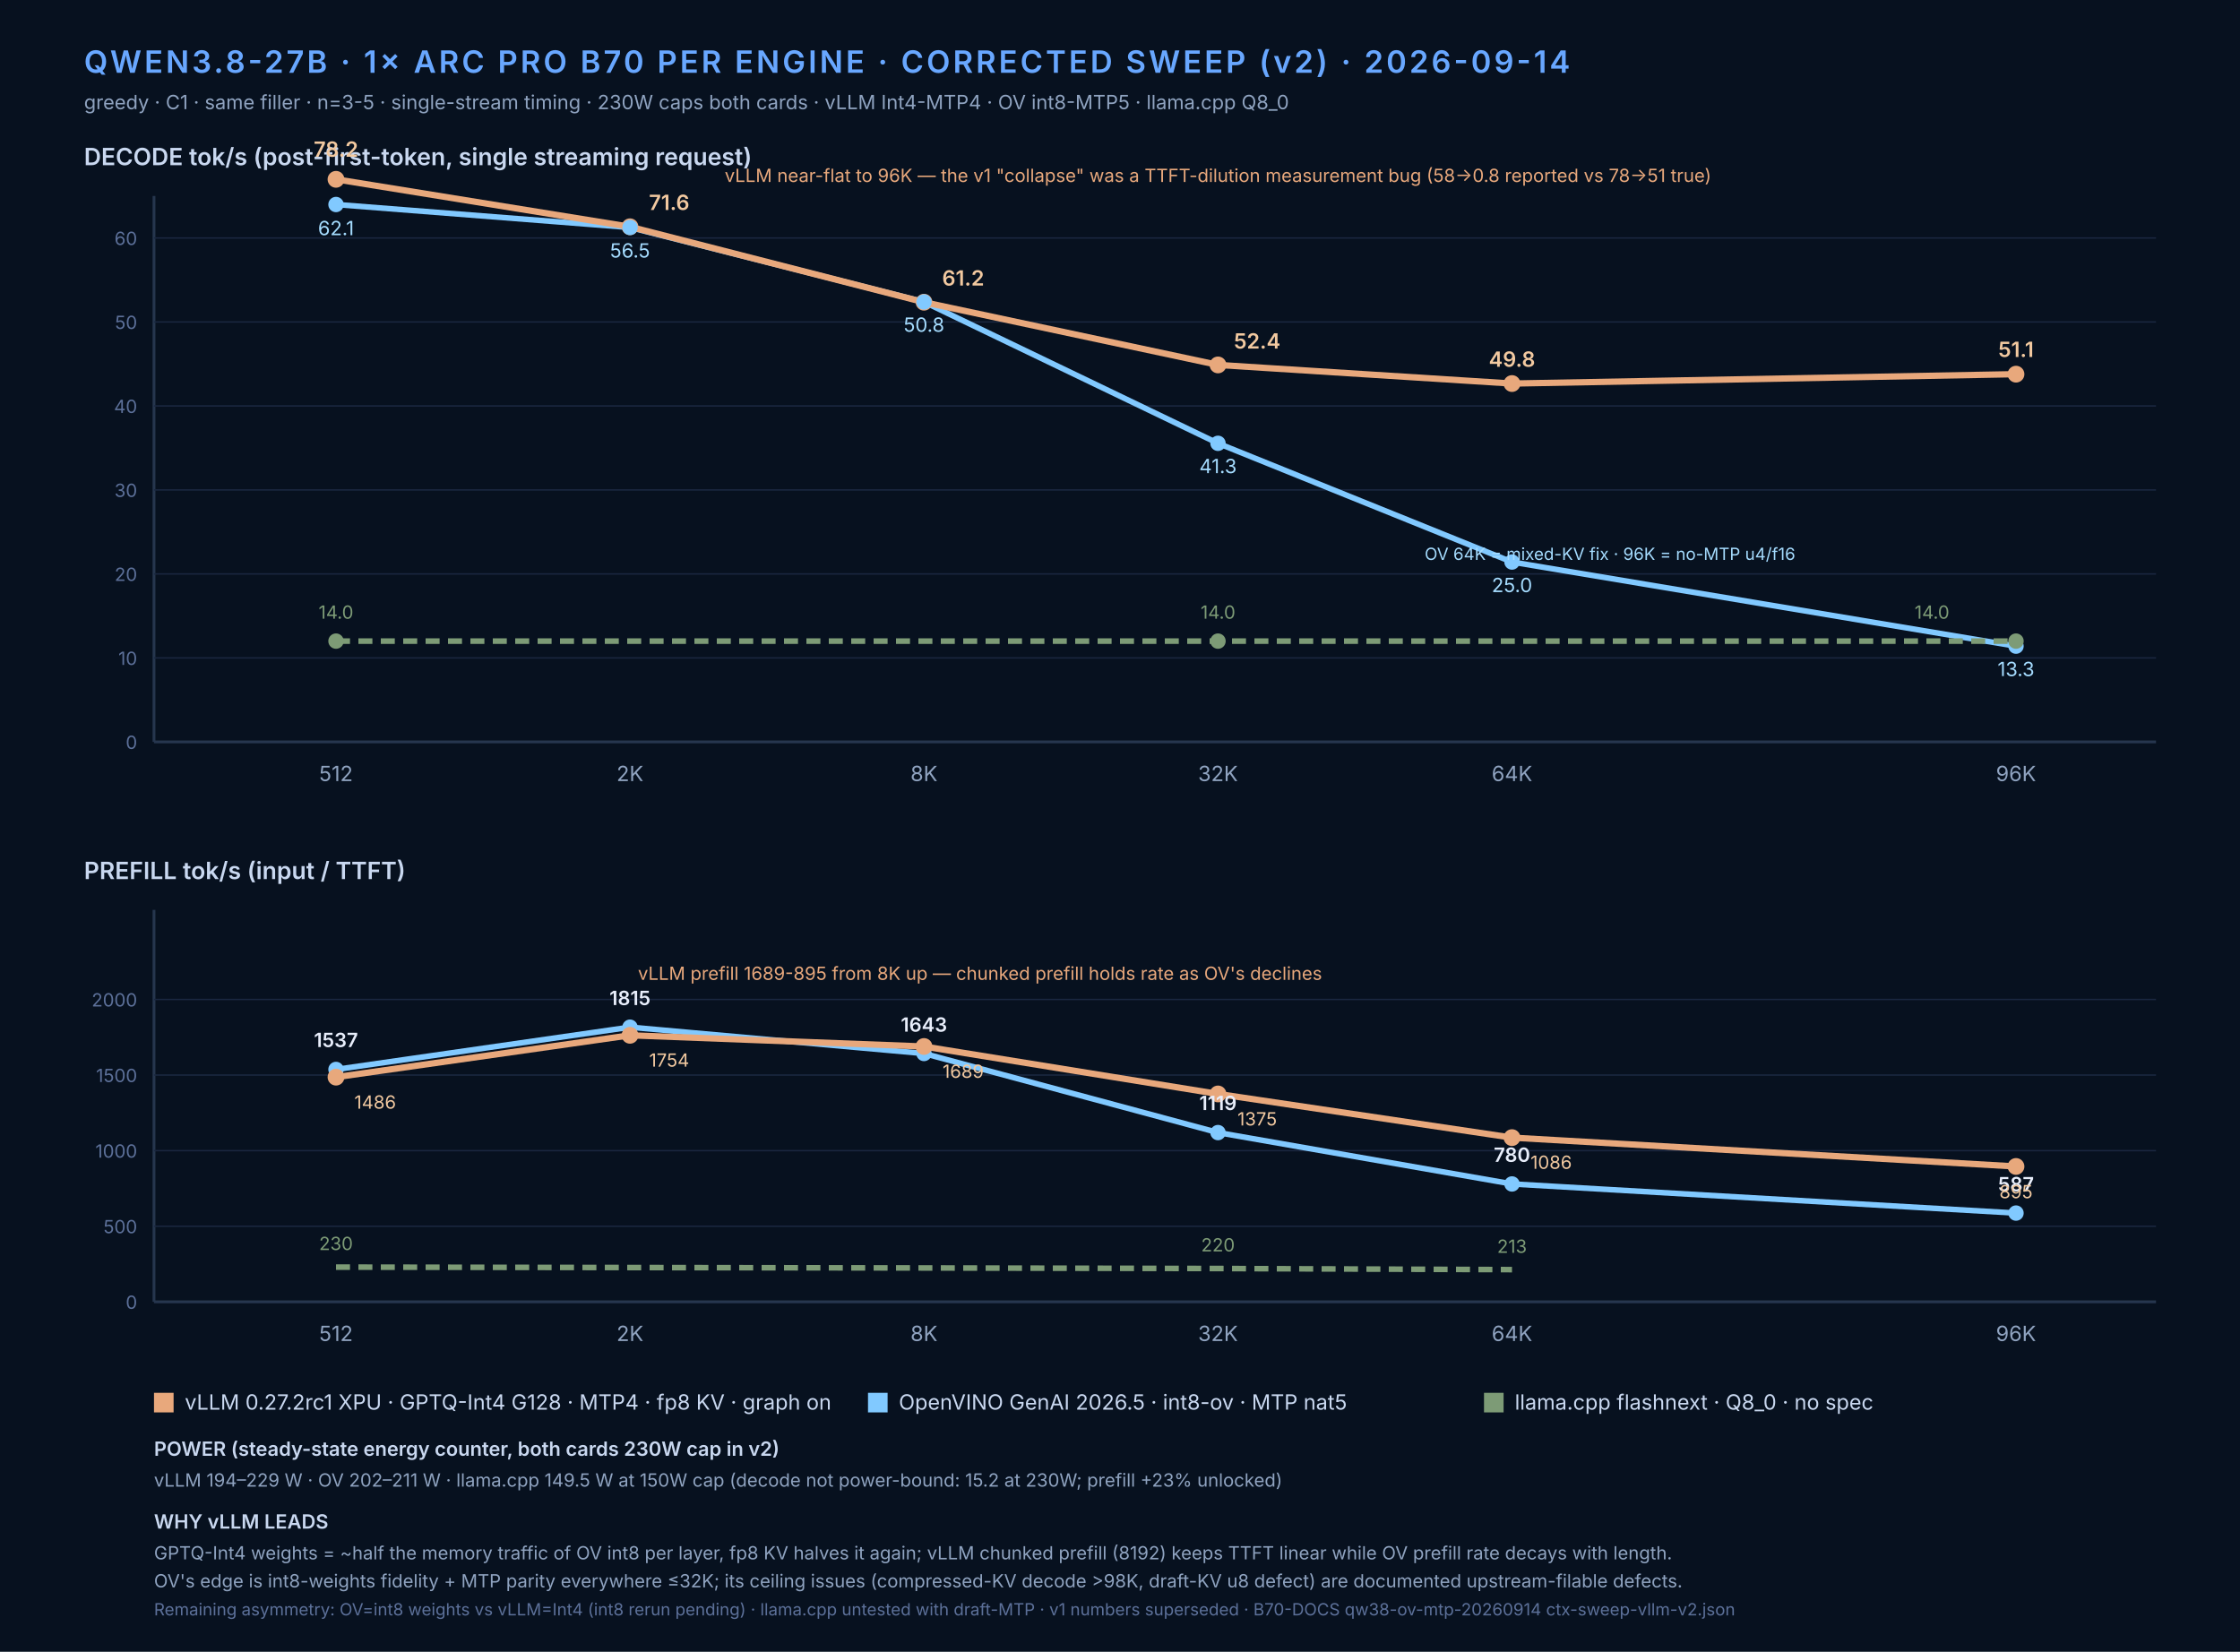
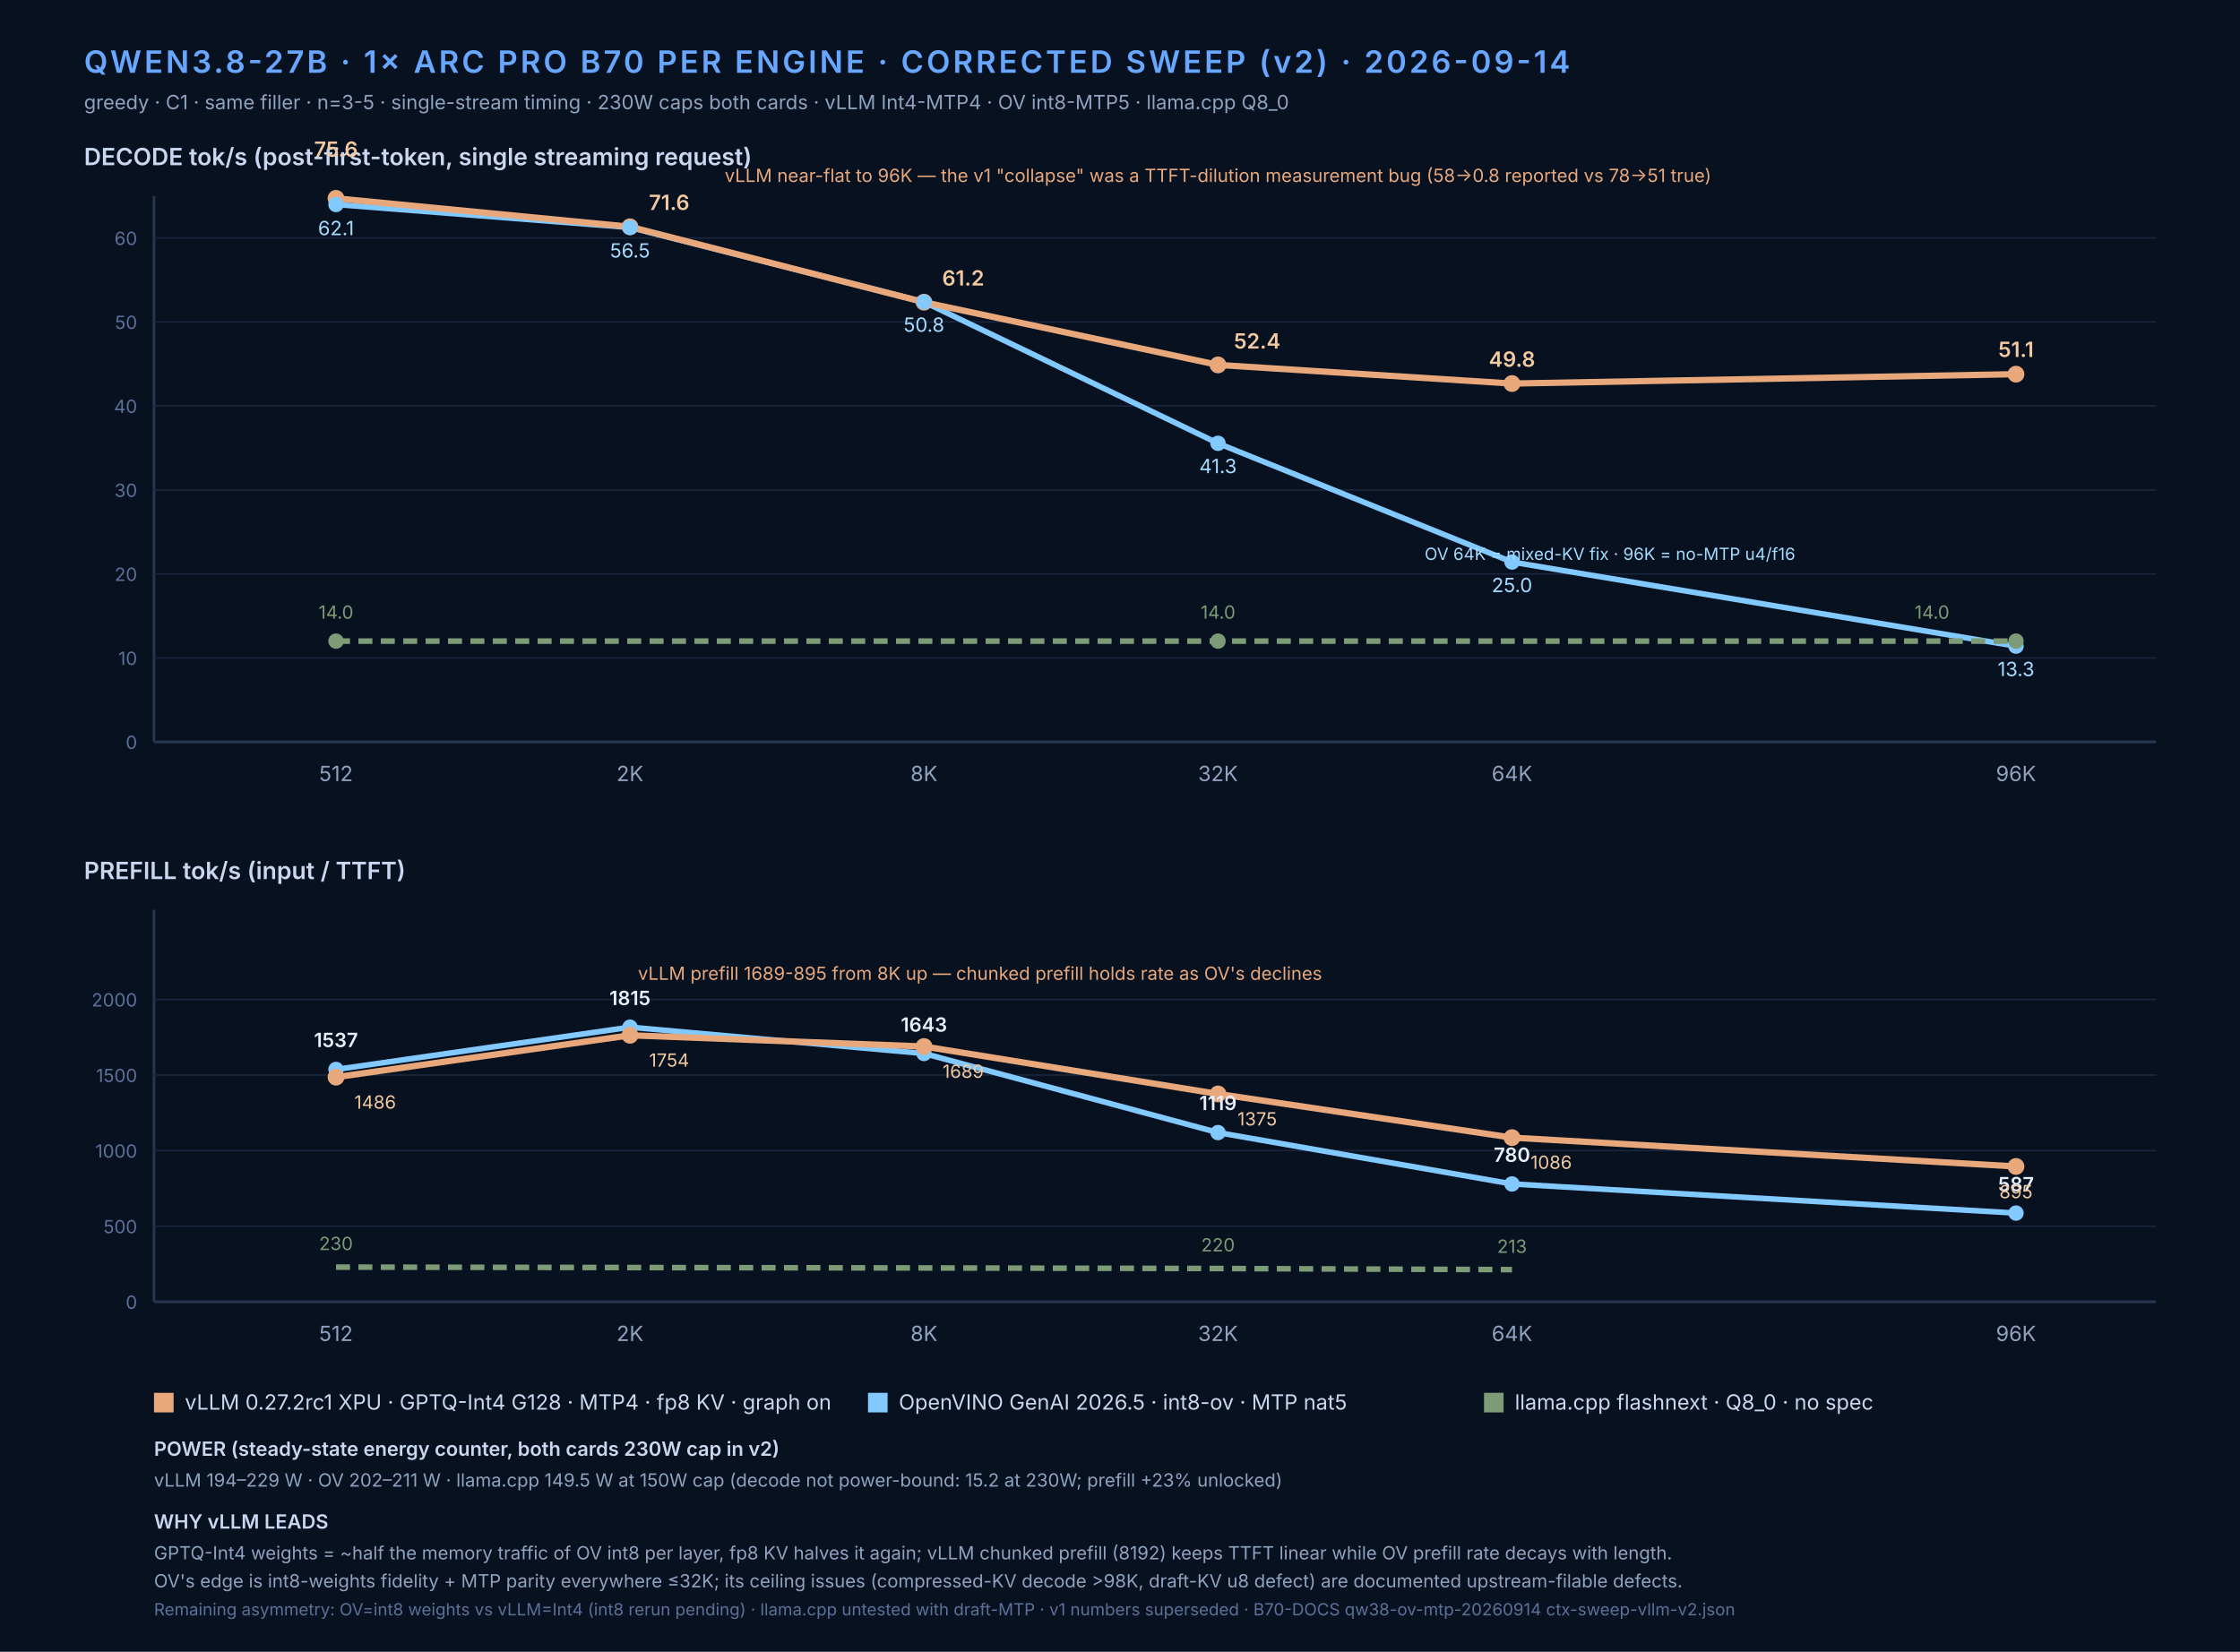
<svg xmlns="http://www.w3.org/2000/svg" viewBox="0 0 1600 1180" width="1600" height="1180" role="img" aria-labelledby="t d">
  <rect width="1600" height="1180" fill="#07111f" />
  <text x="60" y="52" fill="#68a7ff" font-size="22" font-weight="600" font-family="Segoe UI, Inter, sans-serif" letter-spacing="2">QWEN3.8-27B · 1× ARC PRO B70 PER ENGINE · CORRECTED SWEEP (v2) · 2026-09-14</text>
  <text x="60" y="78" fill="#8fa3c0" font-size="14" font-family="Segoe UI, Inter, sans-serif">greedy · C1 · same filler · n=3-5 · single-stream timing · 230W caps both cards · vLLM Int4-MTP4 · OV int8-MTP5 · llama.cpp Q8_0</text>
  <text x="60" y="118" fill="#c9d8f0" font-size="17" font-weight="600" font-family="Segoe UI, Inter, sans-serif">DECODE tok/s (post-first-token, single streaming request)</text>
  <line x1="110" y1="530" x2="1540" y2="530" stroke="#26364e" stroke-width="2" />
  <line x1="110" y1="140" x2="110" y2="530" stroke="#26364e" stroke-width="2" />
  <g stroke="#1a2740" stroke-width="1">
    <line x1="110" y1="470" x2="1540" y2="470" />
    <line x1="110" y1="410" x2="1540" y2="410" />
    <line x1="110" y1="350" x2="1540" y2="350" />
    <line x1="110" y1="290" x2="1540" y2="290" />
    <line x1="110" y1="230" x2="1540" y2="230" />
    <line x1="110" y1="170" x2="1540" y2="170" />
  </g>
  <g fill="#5c7099" font-size="13" font-family="Segoe UI, Inter, sans-serif" text-anchor="end">
    <text x="98" y="535">0</text>
    <text x="98" y="475">10</text>
    <text x="98" y="415">20</text>
    <text x="98" y="355">30</text>
    <text x="98" y="295">40</text>
    <text x="98" y="235">50</text>
    <text x="98" y="175">60</text>
  </g>
  <polyline points="240,146.1 450,162.5 660,215.7 870,316.7 1080,401.5 1440,461.6" fill="none" stroke="#81c9ff" stroke-width="4" />
-   <polyline points="240,128.1 450,162 660,215.9 870,260.7 1080,274 1440,267.3" fill="none" stroke="#e8a87c" stroke-width="4.5" />
+   <polyline points="240,141.7 450,162 660,215.9 870,260.7 1080,274 1440,267.3" fill="none" stroke="#e8a87c" stroke-width="4.5" />
  <polyline points="240,458 450,458 660,458 870,458 1080,458 1440,458" fill="none" stroke="#7d9b76" stroke-width="4" stroke-dasharray="10,6" />
  <g fill="#e8a87c">
-     <circle cx="240" cy="128.1" r="6" />
+     <circle cx="240" cy="141.7" r="6" />
    <circle cx="450" cy="162" r="6" />
    <circle cx="660" cy="215.9" r="6" />
    <circle cx="870" cy="260.7" r="6" />
    <circle cx="1080" cy="274" r="6" />
    <circle cx="1440" cy="267.3" r="6" />
  </g>
  <g fill="#81c9ff">
    <circle cx="240" cy="146.1" r="5.5" />
    <circle cx="450" cy="162.5" r="5.5" />
    <circle cx="660" cy="215.7" r="5.5" />
    <circle cx="870" cy="316.7" r="5.5" />
    <circle cx="1080" cy="401.5" r="5.5" />
    <circle cx="1440" cy="461.6" r="5.5" />
  </g>
  <g fill="#7d9b76">
    <circle cx="240" cy="458" r="5.5" />
    <circle cx="870" cy="458" r="5.5" />
    <circle cx="1440" cy="458" r="5.5" />
  </g>
  <g fill="#f2c9a0" font-size="15" font-weight="600" font-family="Segoe UI, Inter, sans-serif" text-anchor="middle">
-     <text x="240" y="112">78.2</text>
+     <text x="240" y="112">75.6</text>
    <text x="478" y="150">71.6</text>
    <text x="688" y="204">61.2</text>
    <text x="898" y="249">52.4</text>
    <text x="1080" y="262">49.8</text>
    <text x="1440" y="255">51.1</text>
  </g>
  <g fill="#a5dcff" font-size="14" font-family="Segoe UI, Inter, sans-serif" text-anchor="middle">
    <text x="240" y="168">62.1</text>
    <text x="450" y="184">56.5</text>
    <text x="660" y="237">50.8</text>
    <text x="870" y="338">41.3</text>
    <text x="1080" y="423">25.0</text>
    <text x="1440" y="483">13.3</text>
  </g>
  <g fill="#7d9b76" font-size="13" font-family="Segoe UI, Inter, sans-serif" text-anchor="middle">
    <text x="240" y="442">14.0</text>
    <text x="870" y="442">14.0</text>
    <text x="1380" y="442">14.0</text>
  </g>
  <g fill="#8fa3c0" font-size="15" font-family="Segoe UI, Inter, sans-serif" text-anchor="middle">
    <text x="240" y="558">512</text>
    <text x="450" y="558">2K</text>
    <text x="660" y="558">8K</text>
    <text x="870" y="558">32K</text>
    <text x="1080" y="558">64K</text>
    <text x="1440" y="558">96K</text>
  </g>
  <text x="870" y="130" fill="#e8a87c" font-size="13" font-family="Segoe UI, Inter, sans-serif" text-anchor="middle">vLLM near-flat to 96K — the v1 "collapse" was a TTFT-dilution measurement bug (58→0.8 reported vs 78→51 true)</text>
  <text x="1150" y="400" fill="#a5dcff" font-size="12" font-family="Segoe UI, Inter, sans-serif" text-anchor="middle">OV 64K = mixed-KV fix · 96K = no-MTP u4/f16</text>
  <text x="60" y="628" fill="#c9d8f0" font-size="17" font-weight="600" font-family="Segoe UI, Inter, sans-serif">PREFILL tok/s (input / TTFT)</text>
  <line x1="110" y1="930" x2="1540" y2="930" stroke="#26364e" stroke-width="2" />
  <line x1="110" y1="650" x2="110" y2="930" stroke="#26364e" stroke-width="2" />
  <g stroke="#1a2740" stroke-width="1">
    <line x1="110" y1="876" x2="1540" y2="876" />
    <line x1="110" y1="822" x2="1540" y2="822" />
    <line x1="110" y1="768" x2="1540" y2="768" />
    <line x1="110" y1="714" x2="1540" y2="714" />
  </g>
  <g fill="#5c7099" font-size="13" font-family="Segoe UI, Inter, sans-serif" text-anchor="end">
    <text x="98" y="935">0</text>
    <text x="98" y="881">500</text>
    <text x="98" y="827">1000</text>
    <text x="98" y="773">1500</text>
    <text x="98" y="719">2000</text>
  </g>
  <polyline points="240,764 450,733.8 660,752.6 870,809.1 1080,845.8 1440,866.6" fill="none" stroke="#81c9ff" stroke-width="4" />
  <polyline points="240,769.5 450,739.6 660,747.6 870,781.5 1080,812.7 1440,833.3" fill="none" stroke="#e8a87c" stroke-width="4.5" />
  <polyline points="240,905.2 450,905.5 660,905.8 870,906.2 1080,907" fill="none" stroke="#7d9b76" stroke-width="4" stroke-dasharray="10,6" />
  <g fill="#81c9ff">
    <circle cx="240" cy="764" r="5.5" />
    <circle cx="450" cy="733.8" r="5.5" />
    <circle cx="660" cy="752.6" r="5.5" />
    <circle cx="870" cy="809.1" r="5.5" />
    <circle cx="1080" cy="845.8" r="5.5" />
    <circle cx="1440" cy="866.6" r="5.5" />
  </g>
  <g fill="#e8a87c">
    <circle cx="240" cy="769.5" r="6" />
    <circle cx="450" cy="739.6" r="6" />
    <circle cx="660" cy="747.6" r="6" />
    <circle cx="870" cy="781.5" r="6" />
    <circle cx="1080" cy="812.7" r="6" />
    <circle cx="1440" cy="833.3" r="6" />
  </g>
  <g fill="#e8eefb" font-size="14" font-weight="600" font-family="Segoe UI, Inter, sans-serif" text-anchor="middle">
    <text x="240" y="748">1537</text>
    <text x="450" y="718">1815</text>
    <text x="660" y="737">1643</text>
    <text x="870" y="793">1119</text>
    <text x="1080" y="830">780</text>
    <text x="1440" y="851">587</text>
  </g>
  <g fill="#f2c9a0" font-size="13" font-family="Segoe UI, Inter, sans-serif" text-anchor="middle">
    <text x="268" y="792">1486</text>
    <text x="478" y="762">1754</text>
    <text x="688" y="770">1689</text>
    <text x="898" y="804">1375</text>
    <text x="1108" y="835">1086</text>
    <text x="1440" y="856">895</text>
  </g>
  <g fill="#7d9b76" font-size="13" font-family="Segoe UI, Inter, sans-serif" text-anchor="middle">
    <text x="240" y="893">230</text>
    <text x="870" y="894">220</text>
    <text x="1080" y="895">213</text>
  </g>
  <g fill="#8fa3c0" font-size="15" font-family="Segoe UI, Inter, sans-serif" text-anchor="middle">
    <text x="240" y="958">512</text>
    <text x="450" y="958">2K</text>
    <text x="660" y="958">8K</text>
    <text x="870" y="958">32K</text>
    <text x="1080" y="958">64K</text>
    <text x="1440" y="958">96K</text>
  </g>
  <text x="700" y="700" fill="#e8a87c" font-size="13" font-family="Segoe UI, Inter, sans-serif" text-anchor="middle">vLLM prefill 1689-895 from 8K up — chunked prefill holds rate as OV's declines</text>
  <g font-size="15" font-family="Segoe UI, Inter, sans-serif">
    <rect x="110" y="995" width="14" height="14" fill="#e8a87c" />
    <text x="132" y="1007" fill="#c9d8f0">vLLM 0.27.2rc1 XPU · GPTQ-Int4 G128 · MTP4 · fp8 KV · graph on</text>
    <rect x="620" y="995" width="14" height="14" fill="#81c9ff" />
    <text x="642" y="1007" fill="#c9d8f0">OpenVINO GenAI 2026.5 · int8-ov · MTP nat5</text>
    <rect x="1060" y="995" width="14" height="14" fill="#7d9b76" />
    <text x="1082" y="1007" fill="#c9d8f0">llama.cpp flashnext · Q8_0 · no spec</text>
  </g>
  <text x="110" y="1040" fill="#c9d8f0" font-size="14" font-weight="600" font-family="Segoe UI, Inter, sans-serif">POWER (steady-state energy counter, both cards 230W cap in v2)</text>
  <text x="110" y="1062" fill="#8fa3c0" font-size="13" font-family="Segoe UI, Inter, sans-serif">vLLM 194–229 W · OV 202–211 W · llama.cpp 149.5 W at 150W cap (decode not power-bound: 15.2 at 230W; prefill +23% unlocked)</text>
  <text x="110" y="1092" fill="#c9d8f0" font-size="14" font-weight="600" font-family="Segoe UI, Inter, sans-serif">WHY vLLM LEADS</text>
  <text x="110" y="1114" fill="#8fa3c0" font-size="13" font-family="Segoe UI, Inter, sans-serif">GPTQ-Int4 weights = ~half the memory traffic of OV int8 per layer, fp8 KV halves it again; vLLM chunked prefill (8192) keeps TTFT linear while OV prefill rate decays with length.</text>
  <text x="110" y="1134" fill="#8fa3c0" font-size="13" font-family="Segoe UI, Inter, sans-serif">OV's edge is int8-weights fidelity + MTP parity everywhere ≤32K; its ceiling issues (compressed-KV decode &gt;98K, draft-KV u8 defect) are documented upstream-filable defects.</text>
  <text x="110" y="1154" fill="#5c7099" font-size="12" font-family="Segoe UI, Inter, sans-serif">Remaining asymmetry: OV=int8 weights vs vLLM=Int4 (int8 rerun pending) · llama.cpp untested with draft-MTP · v1 numbers superseded · B70-DOCS qw38-ov-mtp-20260914 ctx-sweep-vllm-v2.json</text>
</svg>
